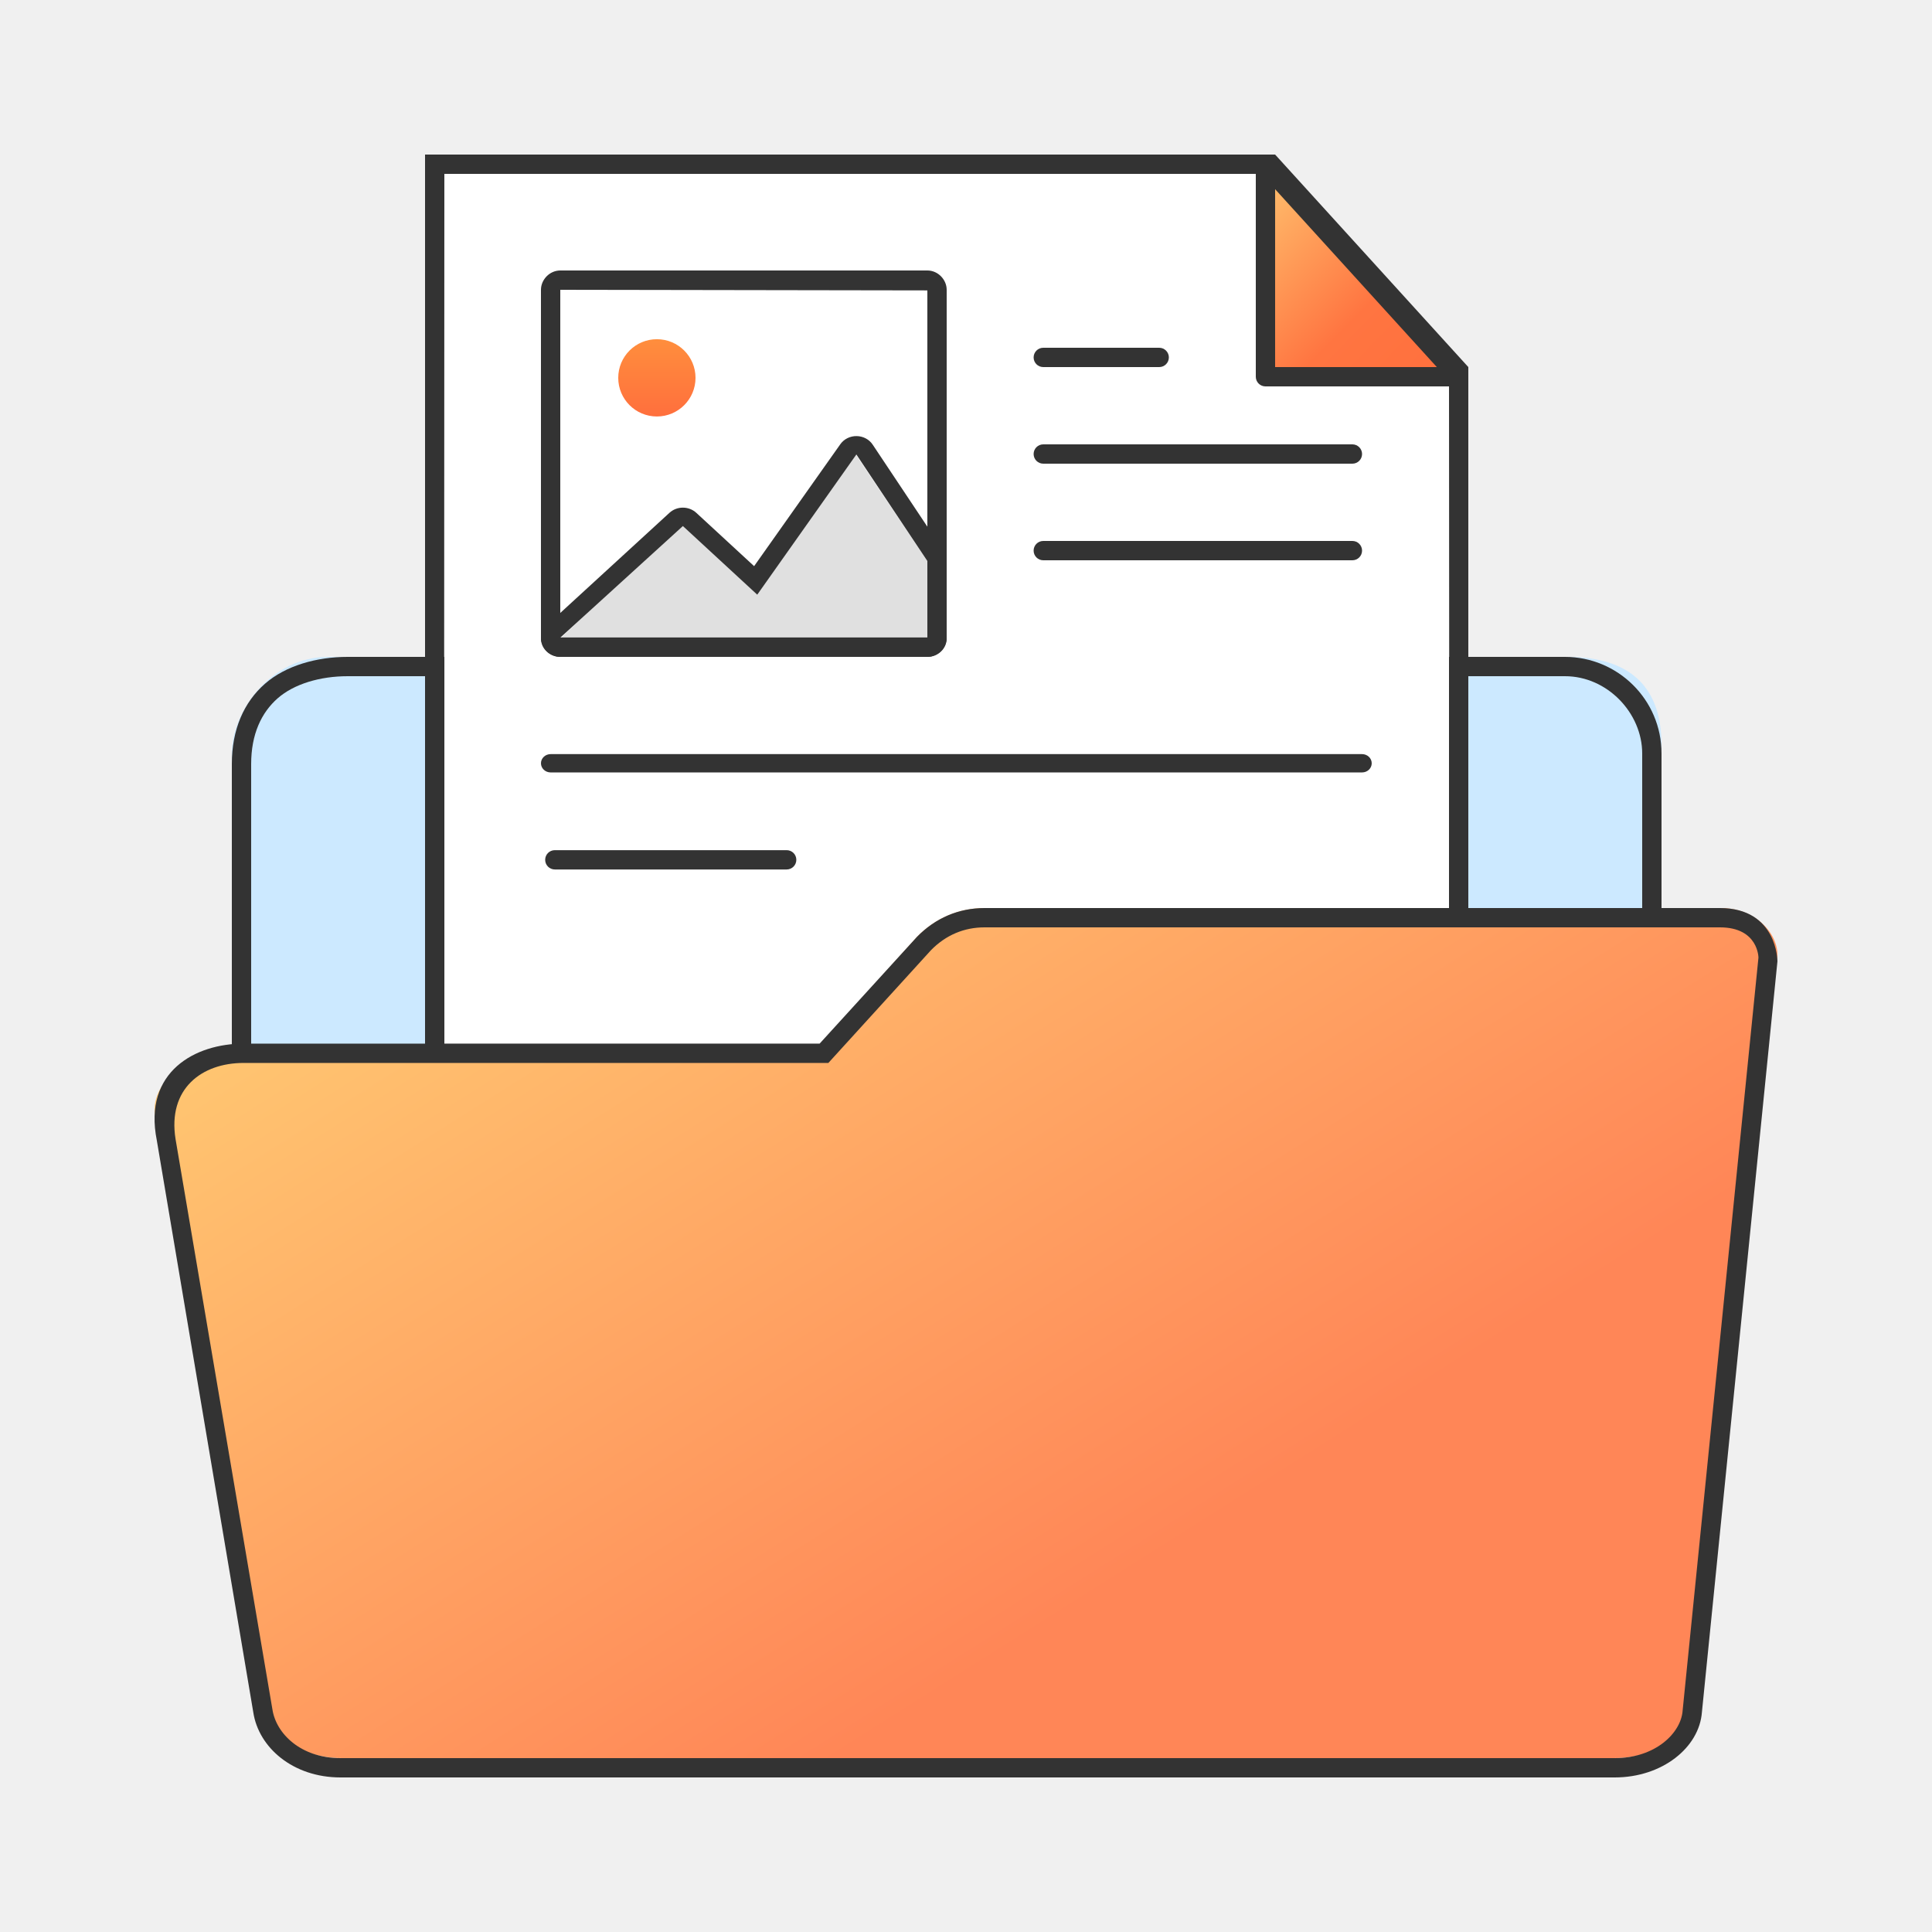
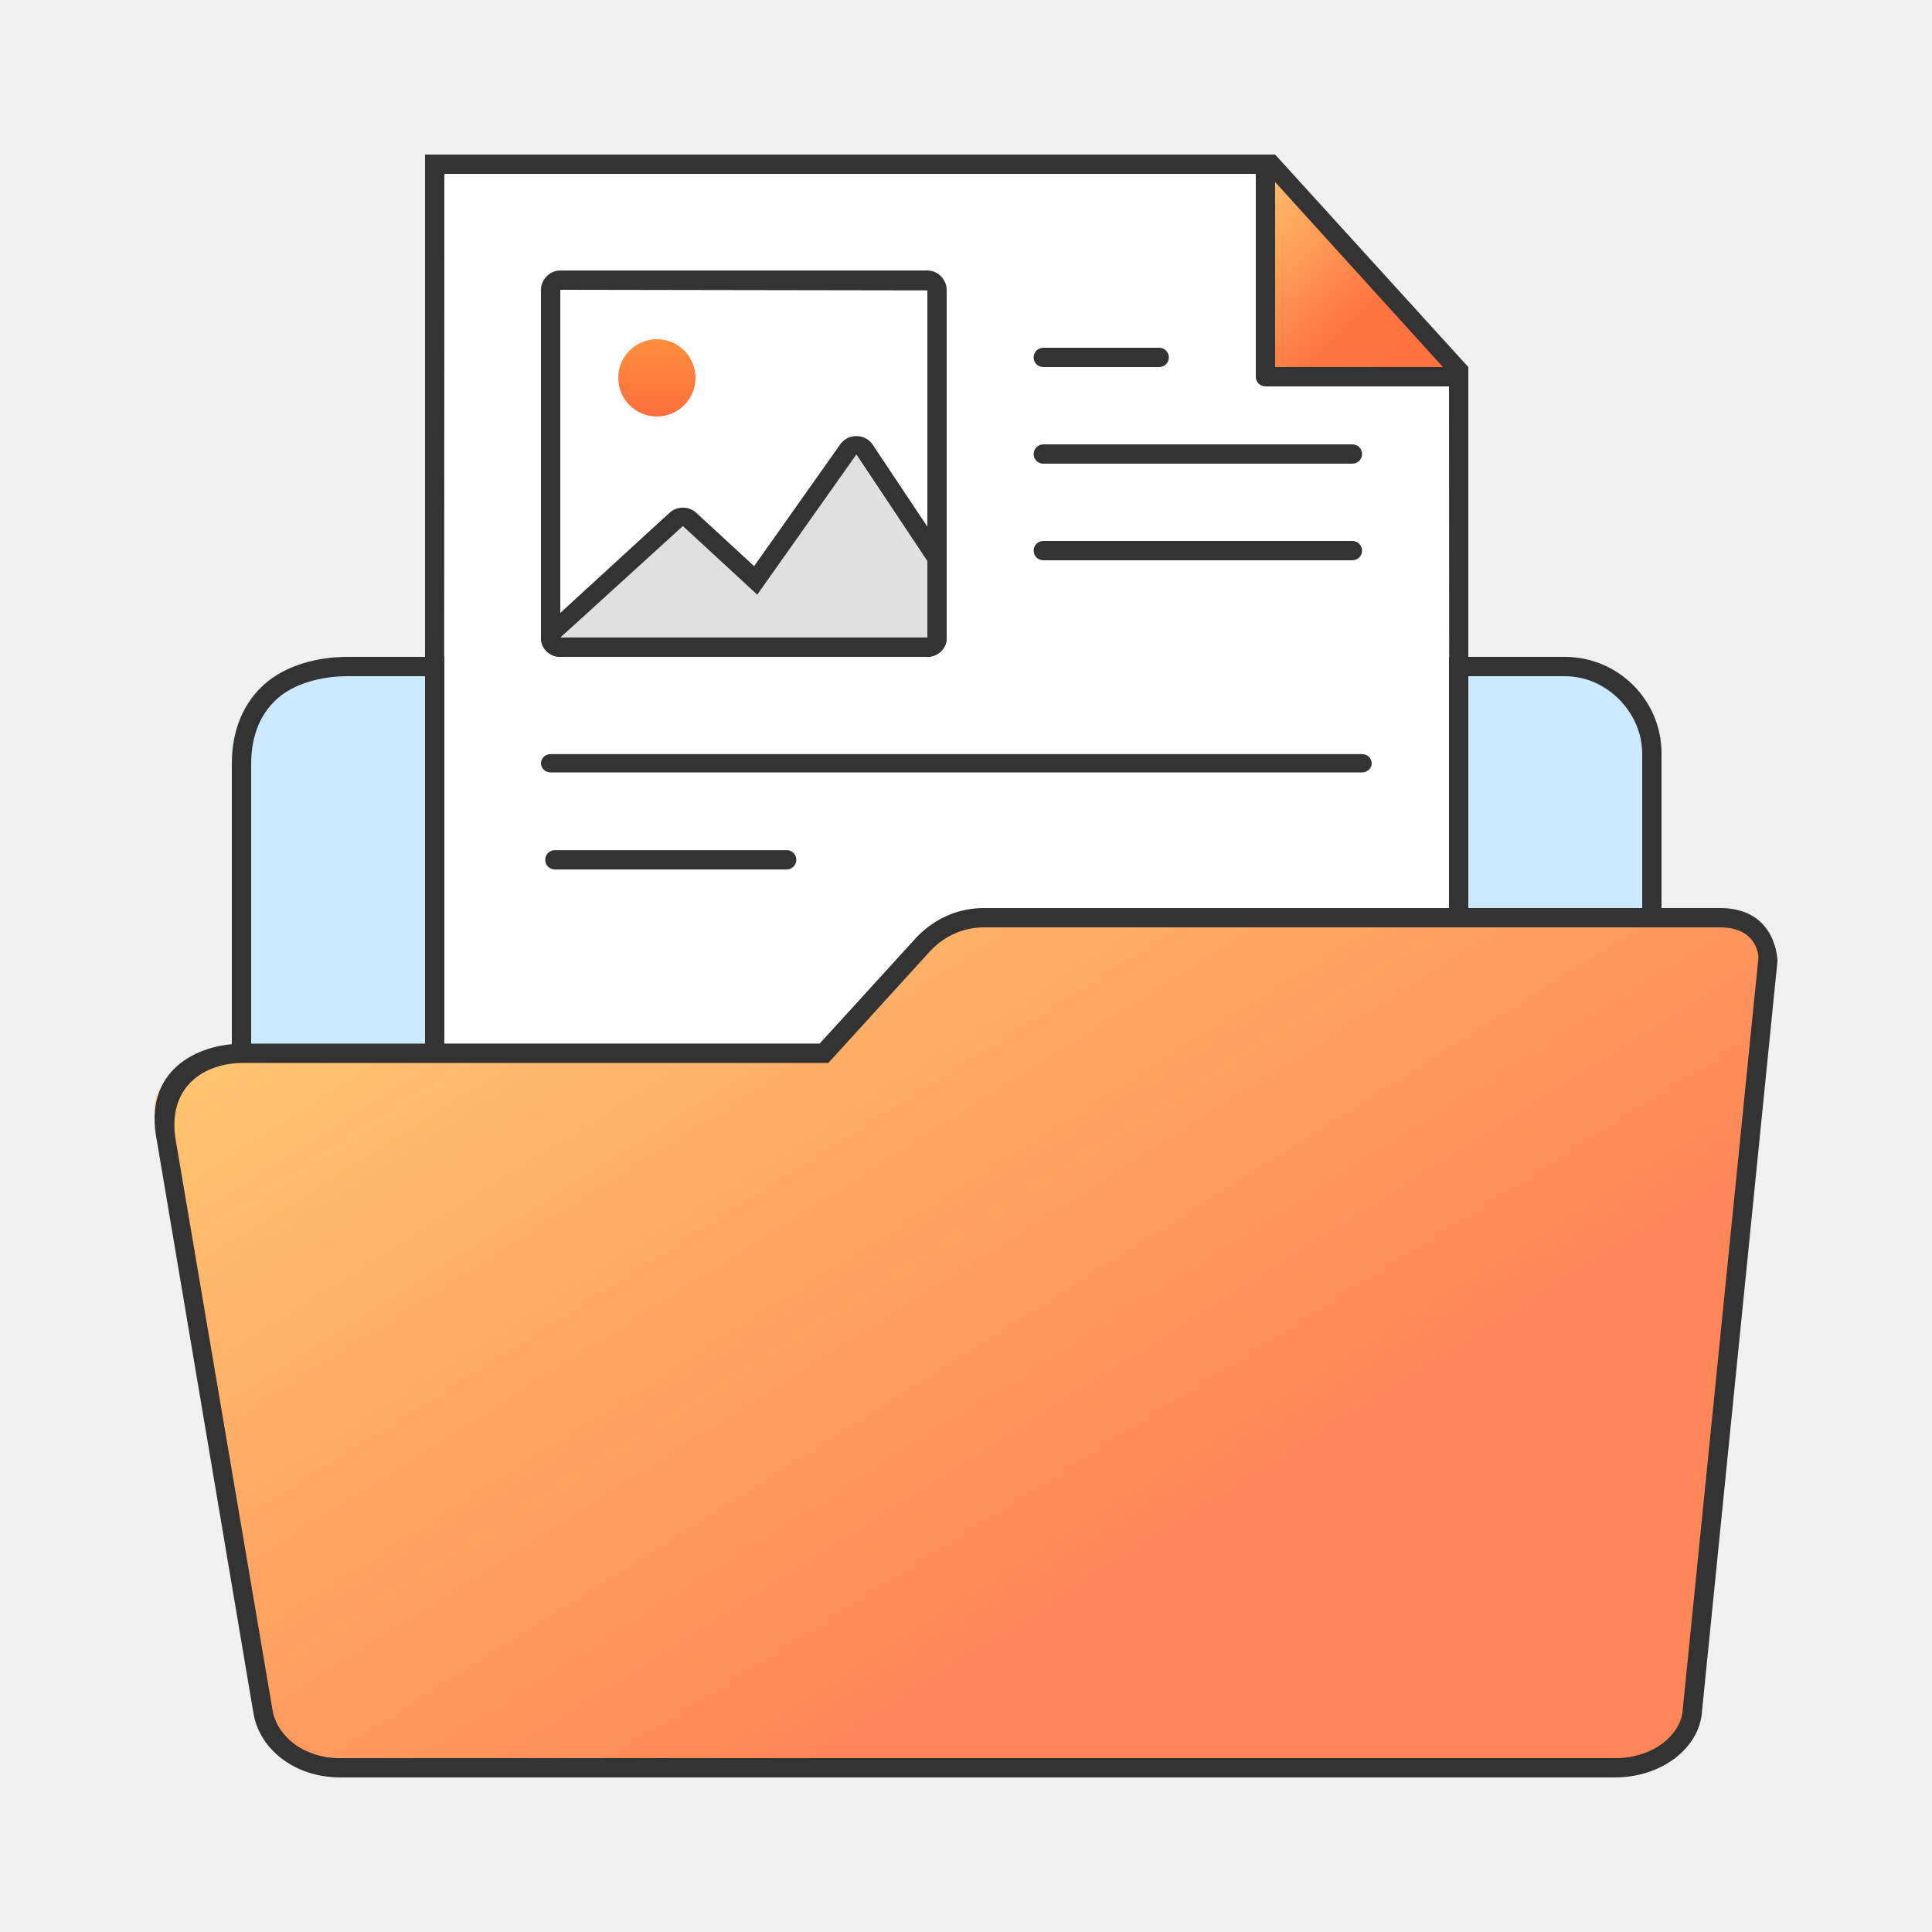
<svg xmlns="http://www.w3.org/2000/svg" width="100" height="100" viewBox="0 0 100 100" fill="none">
-   <path fill-rule="evenodd" clip-rule="evenodd" d="M22 55V34H17C14 34 12 36.827 12 39V55H22Z" fill="#CCE9FF" />
+   <path fill-rule="evenodd" clip-rule="evenodd" d="M22 55V34L17.862 34C14.862 34 12 36.827 12 39V55H22Z" fill="#CCE9FF" />
  <path d="M22 9H66.5L76 19.5V54H22V9Z" fill="white" />
-   <path d="M65.5 8.5L76 19.5H65.5V8.5Z" fill="url(#paint0_linear)" />
+   <path d="M65.5 8.5L76 19.5H65.5V8.5Z" fill="url(#paint0_linear_18147_130358)" />
  <path fill-rule="evenodd" clip-rule="evenodd" d="M22 8H66L76 19V48.786H75.018L75 19L66 9H23L22.982 55H40.885V56H22V8Z" fill="#333333" />
-   <path fill-rule="evenodd" clip-rule="evenodd" d="M65.32 8.034C65.512 7.959 65.731 8.011 65.87 8.164L75.87 19.164C76.003 19.31 76.037 19.521 75.957 19.702C75.877 19.883 75.698 20 75.5 20H65.5C65.224 20 65 19.776 65 19.5V8.5C65 8.293 65.127 8.108 65.32 8.034ZM66 9.793V19H74.37L66 9.793Z" fill="#333333" />
+   <path fill-rule="evenodd" clip-rule="evenodd" d="M65.32 8.034C65.512 7.959 65.731 8.011 65.87 8.164L75.87 19.164C76.003 19.31 76.037 19.521 75.957 19.702C75.877 19.883 75.698 20 75.5 20H65.5C65.224 20 65 19.776 65 19.5V8.5C65 8.293 65.127 8.108 65.32 8.034ZM66 9.422L66 19H74.688L66 9.422Z" fill="#333333" />
  <path fill-rule="evenodd" clip-rule="evenodd" d="M13.71 35.395C14.783 34.452 16.389 34 18 34H23.001V56H12V39.545C12 37.752 12.627 36.346 13.71 35.395ZM14.37 36.146C13.532 36.883 13 38 13 39.545V55H22V35H18C16.567 35 15.217 35.401 14.37 36.146Z" fill="#333333" />
-   <path fill-rule="evenodd" clip-rule="evenodd" d="M76 34V48H86V38.56C86 35.234 84.012 34 81.114 34H76Z" fill="#CCE9FF" />
+   <path fill-rule="evenodd" clip-rule="evenodd" d="M76 34V48H86V39.047C86 35.72 83.135 34 80.236 34L76 34Z" fill="#CCE9FF" />
  <path fill-rule="evenodd" clip-rule="evenodd" d="M75 34H81C83.722 34 86 36.202 86 39V49H75V34ZM76 35V48H85V39C85 36.916 83.202 35 81 35H76Z" fill="#333333" />
-   <path fill-rule="evenodd" clip-rule="evenodd" d="M47.487 48.467L42.343 54.191H12.583C10.125 54.191 7.748 55.914 8.021 57.703L13.211 87.698C13.484 89.487 15.259 91 17.717 91H83.537C85.995 91 87.907 89.487 88.043 87.698L91.972 49.697C92.195 48.573 91.053 47 89.046 47H50.986C49.648 47 48.443 47.504 47.487 48.467Z" fill="url(#paint1_linear)" />
+   <path fill-rule="evenodd" clip-rule="evenodd" d="M47.487 48.467L42.343 54.191H12.583C10.125 54.191 7.748 55.914 8.021 57.702L13.211 87.698C13.484 89.487 15.259 91 17.717 91H83.537C85.995 91 87.907 89.487 88.043 87.698L91.972 49.696C91.972 48.849 91.053 47 89.046 47H50.986C49.648 47 48.443 47.504 47.487 48.467Z" fill="url(#paint1_linear_18147_130358)" />
  <path fill-rule="evenodd" clip-rule="evenodd" d="M42.876 55.018H12.604C10.447 55.018 8.668 56.348 9.087 58.962L14.098 88.465L14.1 88.475C14.289 89.736 15.574 91 17.625 91H83.576C85.694 91 87.007 89.694 87.092 88.548L87.093 88.535L91.017 49.567C91.017 49.567 91.017 48 89.023 48H50.96C49.904 48 48.96 48.395 48.189 49.18L42.876 55.018ZM47.454 48.5L42.423 54.018H12.604C10.141 54.018 7.399 55.439 8.116 59.023L13.109 88.623C13.383 90.452 15.162 92 17.625 92H83.576C86.039 92 87.954 90.452 88.091 88.623L92 49.758C92 49.758 92 47 89.023 47H50.96C49.62 47 48.412 47.515 47.454 48.5Z" fill="#333333" />
-   <path d="M48 14.952H29V33.047H48V14.952Z" fill="white" />
+   <path d="M48 14.952H29V33.048H48V14.952Z" fill="white" />
  <path fill-rule="evenodd" clip-rule="evenodd" d="M29 33.048L35.5 26.857L39 30.191L44.293 23.524L48 29.038V33.048" fill="#E0E0E0" />
  <path fill-rule="evenodd" clip-rule="evenodd" d="M28 15C28 14.474 28.448 14 29 14H48C48.552 14 49 14.474 49 15V33C49 33.526 48.552 34 48 34H29C28.448 34 28 33.526 28 33V15ZM48 15.031V33H29V15L48 15.031Z" fill="#333333" />
-   <path fill-rule="evenodd" clip-rule="evenodd" d="M29.01 32.995H48V29.038L44.325 23.524L39.195 30.78L35.346 27.228L29.01 32.995ZM39.033 29.304L36.041 26.544C35.654 26.187 35.04 26.186 34.652 26.542L28.306 32.362C27.909 32.726 27.897 33.329 28.28 33.708C28.663 34.087 29.296 34.099 29.694 33.734L29.922 33.524H47.134C47.307 33.808 47.63 34 48 34C48.552 34 49 33.574 49 33.048V29.038C49 28.857 48.946 28.68 48.844 28.527L45.169 23.013C44.989 22.742 44.676 22.576 44.339 22.572C44.001 22.567 43.684 22.725 43.496 22.992L39.033 29.304Z" fill="#333333" />
+   <path fill-rule="evenodd" clip-rule="evenodd" d="M29.01 32.995H48V29.038L44.325 23.524L39.195 30.78L35.346 27.228L29.01 32.995ZM39.033 29.304L36.041 26.544C35.654 26.187 35.04 26.186 34.652 26.542L28.306 32.362C27.909 32.727 27.897 33.329 28.28 33.708C28.663 34.087 29.296 34.099 29.694 33.734L29.922 33.524H47.134C47.307 33.809 47.63 34 48 34C48.552 34 49 33.574 49 33.048V29.038C49 28.857 48.946 28.68 48.844 28.527L45.169 23.014C44.989 22.742 44.676 22.576 44.339 22.572C44.001 22.567 43.684 22.725 43.496 22.992L39.033 29.304Z" fill="#333333" />
  <path fill-rule="evenodd" clip-rule="evenodd" d="M28 39.507C28 39.245 28.224 39.033 28.5 39.033H70.5C70.776 39.033 71 39.245 71 39.507C71 39.769 70.776 39.981 70.5 39.981H28.5C28.224 39.981 28 39.769 28 39.507Z" fill="#333333" />
  <path fill-rule="evenodd" clip-rule="evenodd" d="M53.5 18.5C53.5 18.224 53.724 18 54 18H60C60.276 18 60.5 18.224 60.5 18.5C60.5 18.776 60.276 19 60 19H54C53.724 19 53.5 18.776 53.5 18.5Z" fill="#333333" />
  <path fill-rule="evenodd" clip-rule="evenodd" d="M53.5 23.5C53.5 23.224 53.724 23 54 23H70C70.276 23 70.5 23.224 70.5 23.5C70.5 23.776 70.276 24 70 24H62H54C53.724 24 53.5 23.776 53.5 23.5Z" fill="#333333" />
  <path fill-rule="evenodd" clip-rule="evenodd" d="M53.5 28.5C53.5 28.224 53.724 28 54 28H70C70.276 28 70.5 28.224 70.5 28.5C70.5 28.776 70.276 29 70 29H54C53.724 29 53.5 28.776 53.5 28.5Z" fill="#333333" />
-   <path fill-rule="evenodd" clip-rule="evenodd" d="M28.218 44.504C28.218 44.227 28.442 44.004 28.718 44.004H40.718C40.994 44.004 41.218 44.227 41.218 44.504C41.218 44.78 40.994 45.004 40.718 45.004H28.718C28.442 45.004 28.218 44.78 28.218 44.504Z" fill="#333333" />
-   <path d="M36 19.557C36 20.662 35.105 21.557 34 21.557C32.895 21.557 32 20.662 32 19.557C32 18.452 32.895 17.557 34 17.557C35.105 17.557 36 18.452 36 19.557Z" fill="url(#paint2_linear)" />
+   <path fill-rule="evenodd" clip-rule="evenodd" d="M28.219 44.504C28.219 44.227 28.443 44.004 28.719 44.004H40.719C40.995 44.004 41.219 44.227 41.219 44.504C41.219 44.78 40.995 45.004 40.719 45.004H28.719C28.443 45.004 28.219 44.78 28.219 44.504Z" fill="#333333" />
+   <path d="M36 19.557C36 20.662 35.105 21.557 34 21.557C32.895 21.557 32 20.662 32 19.557C32 18.453 32.895 17.557 34 17.557C35.105 17.557 36 18.453 36 19.557Z" fill="url(#paint2_linear_18147_130358)" />
  <defs>
-     <linearGradient id="paint0_linear" x1="65.5" y1="8.07" x2="76.508" y2="18.988" gradientUnits="userSpaceOnUse">
+     <linearGradient id="paint0_linear_18147_130358" x1="65.5" y1="8.07" x2="76.508" y2="18.988" gradientUnits="userSpaceOnUse">
      <stop stop-color="#FFC671" />
      <stop offset="0.594" stop-color="#FF7541" />
      <stop offset="1" stop-color="#FF6F3D" />
    </linearGradient>
-     <linearGradient id="paint1_linear" x1="8.125" y1="55.539" x2="48.063" y2="118.763" gradientUnits="userSpaceOnUse">
+     <linearGradient id="paint1_linear_18147_130358" x1="8.125" y1="55.539" x2="48.063" y2="118.763" gradientUnits="userSpaceOnUse">
      <stop stop-color="#FFC671" />
      <stop offset="0.653" stop-color="#FF8657" />
    </linearGradient>
-     <linearGradient id="paint2_linear" x1="34" y1="17.557" x2="34" y2="21.557" gradientUnits="userSpaceOnUse">
+     <linearGradient id="paint2_linear_18147_130358" x1="34" y1="17.557" x2="34" y2="21.557" gradientUnits="userSpaceOnUse">
      <stop stop-color="#FF8E3D" />
      <stop offset="1" stop-color="#FF6F3D" />
    </linearGradient>
  </defs>
</svg>
